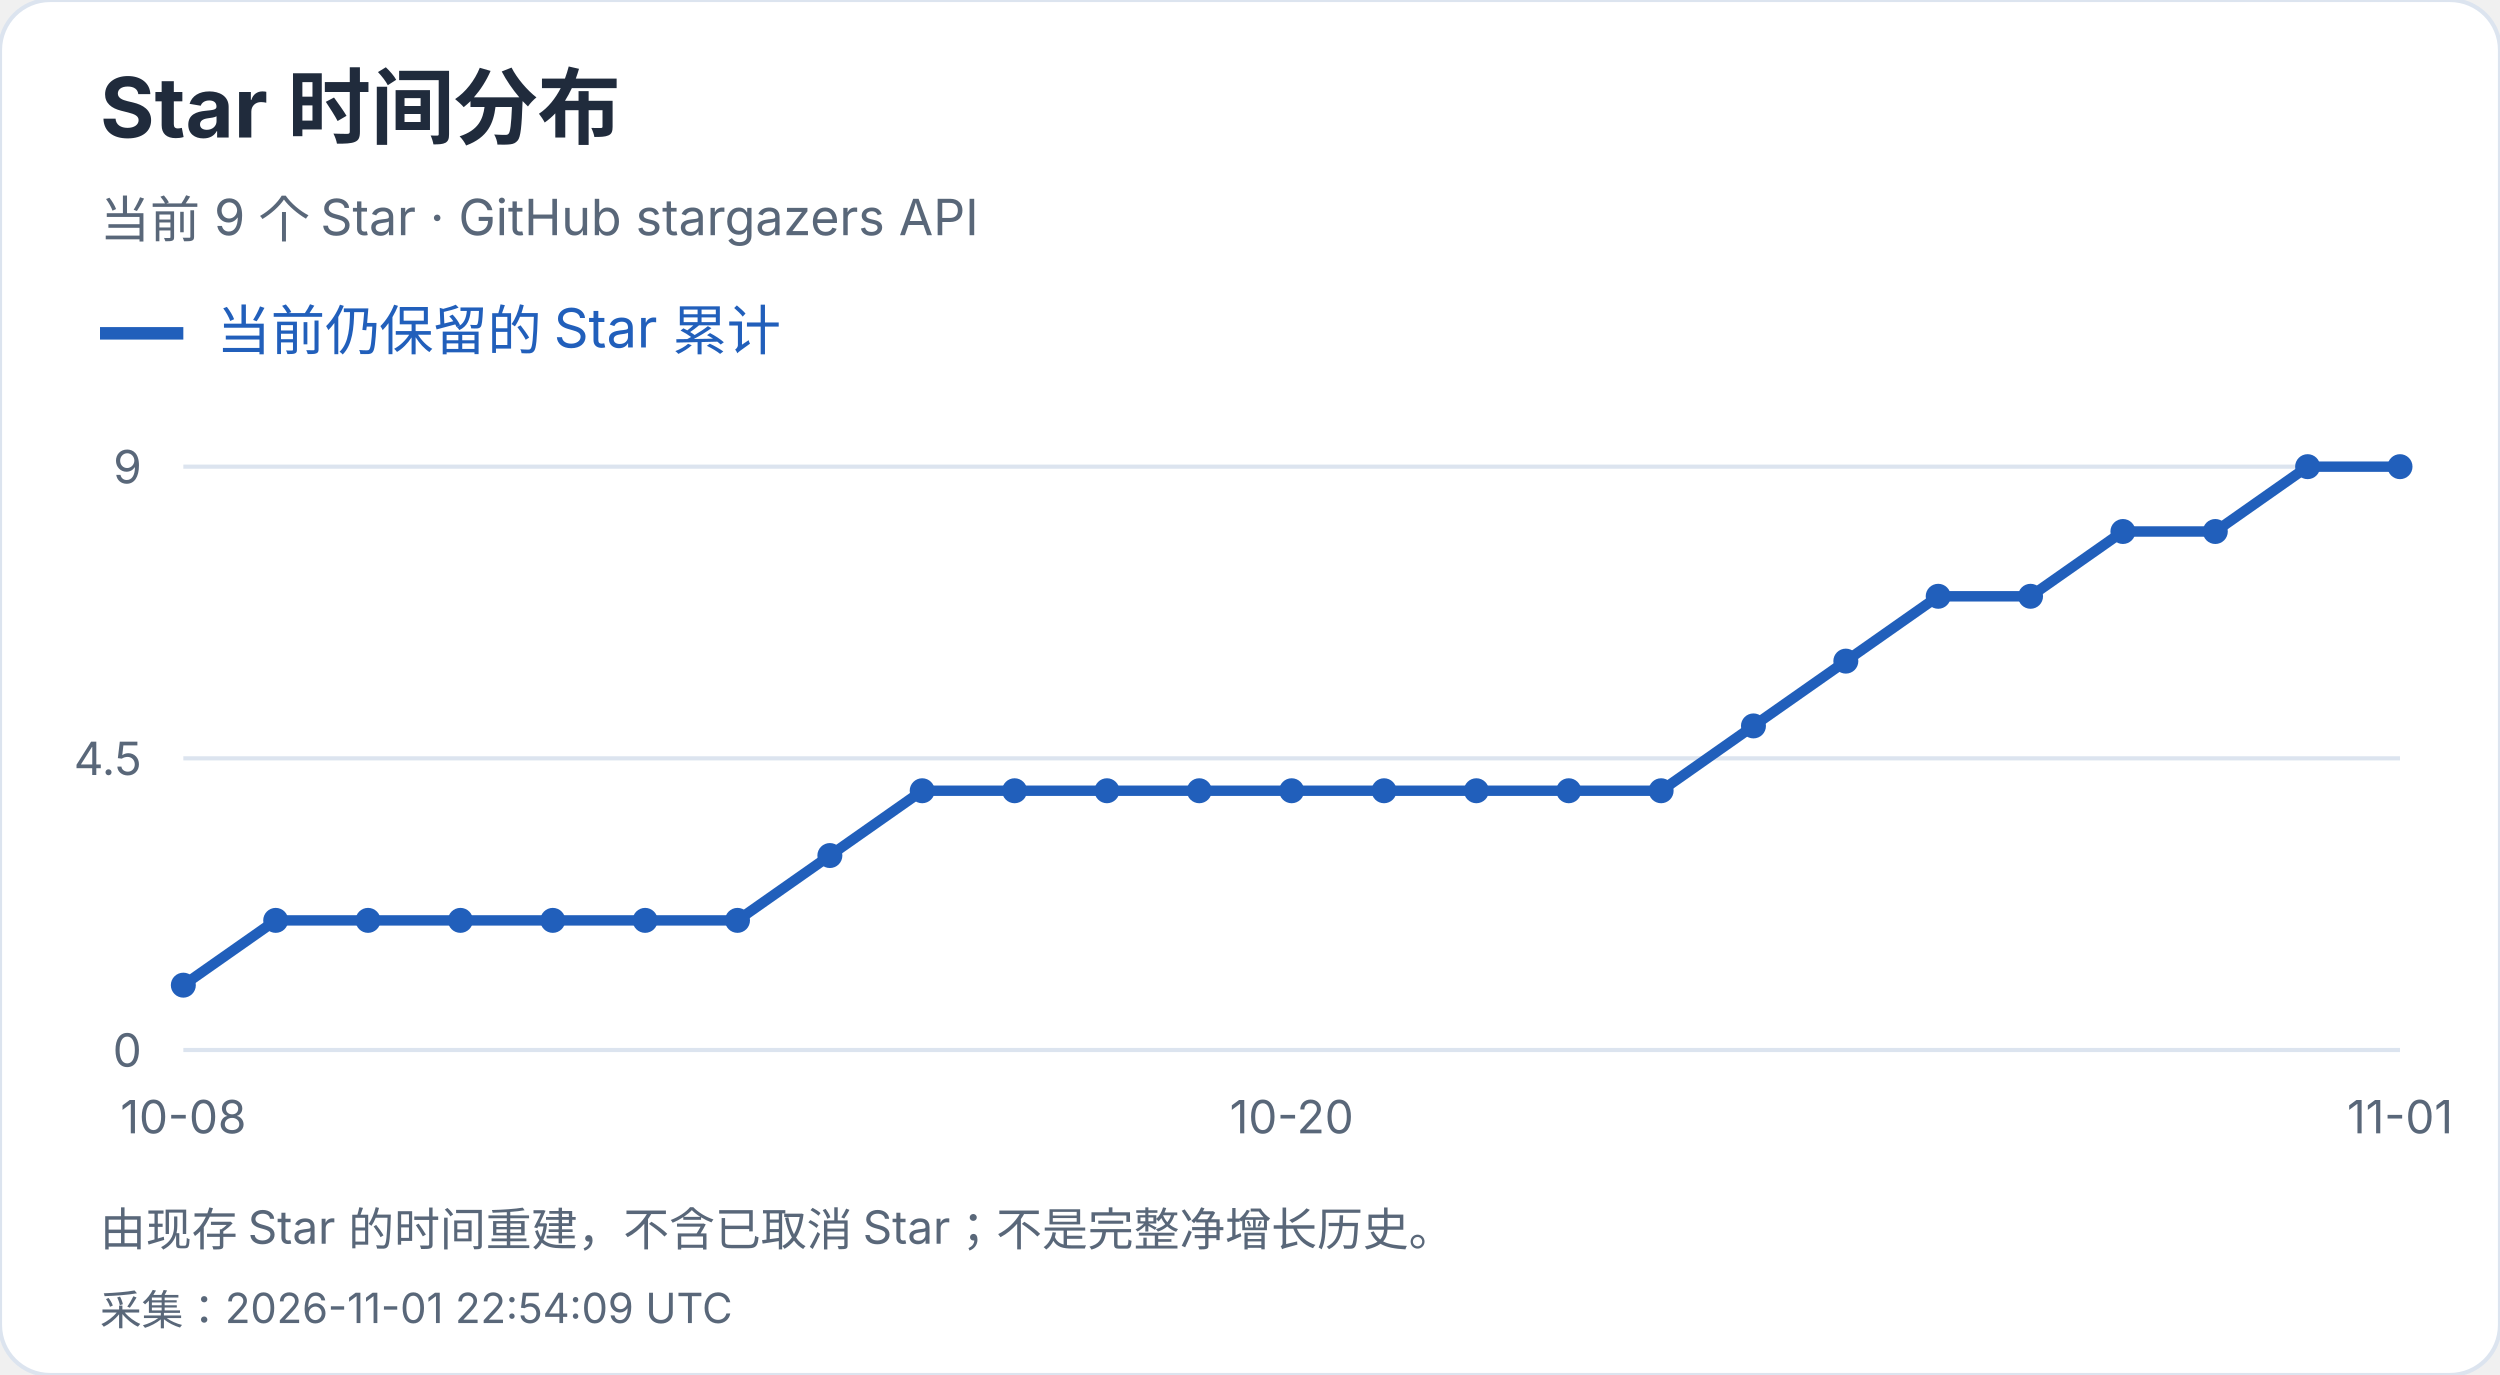
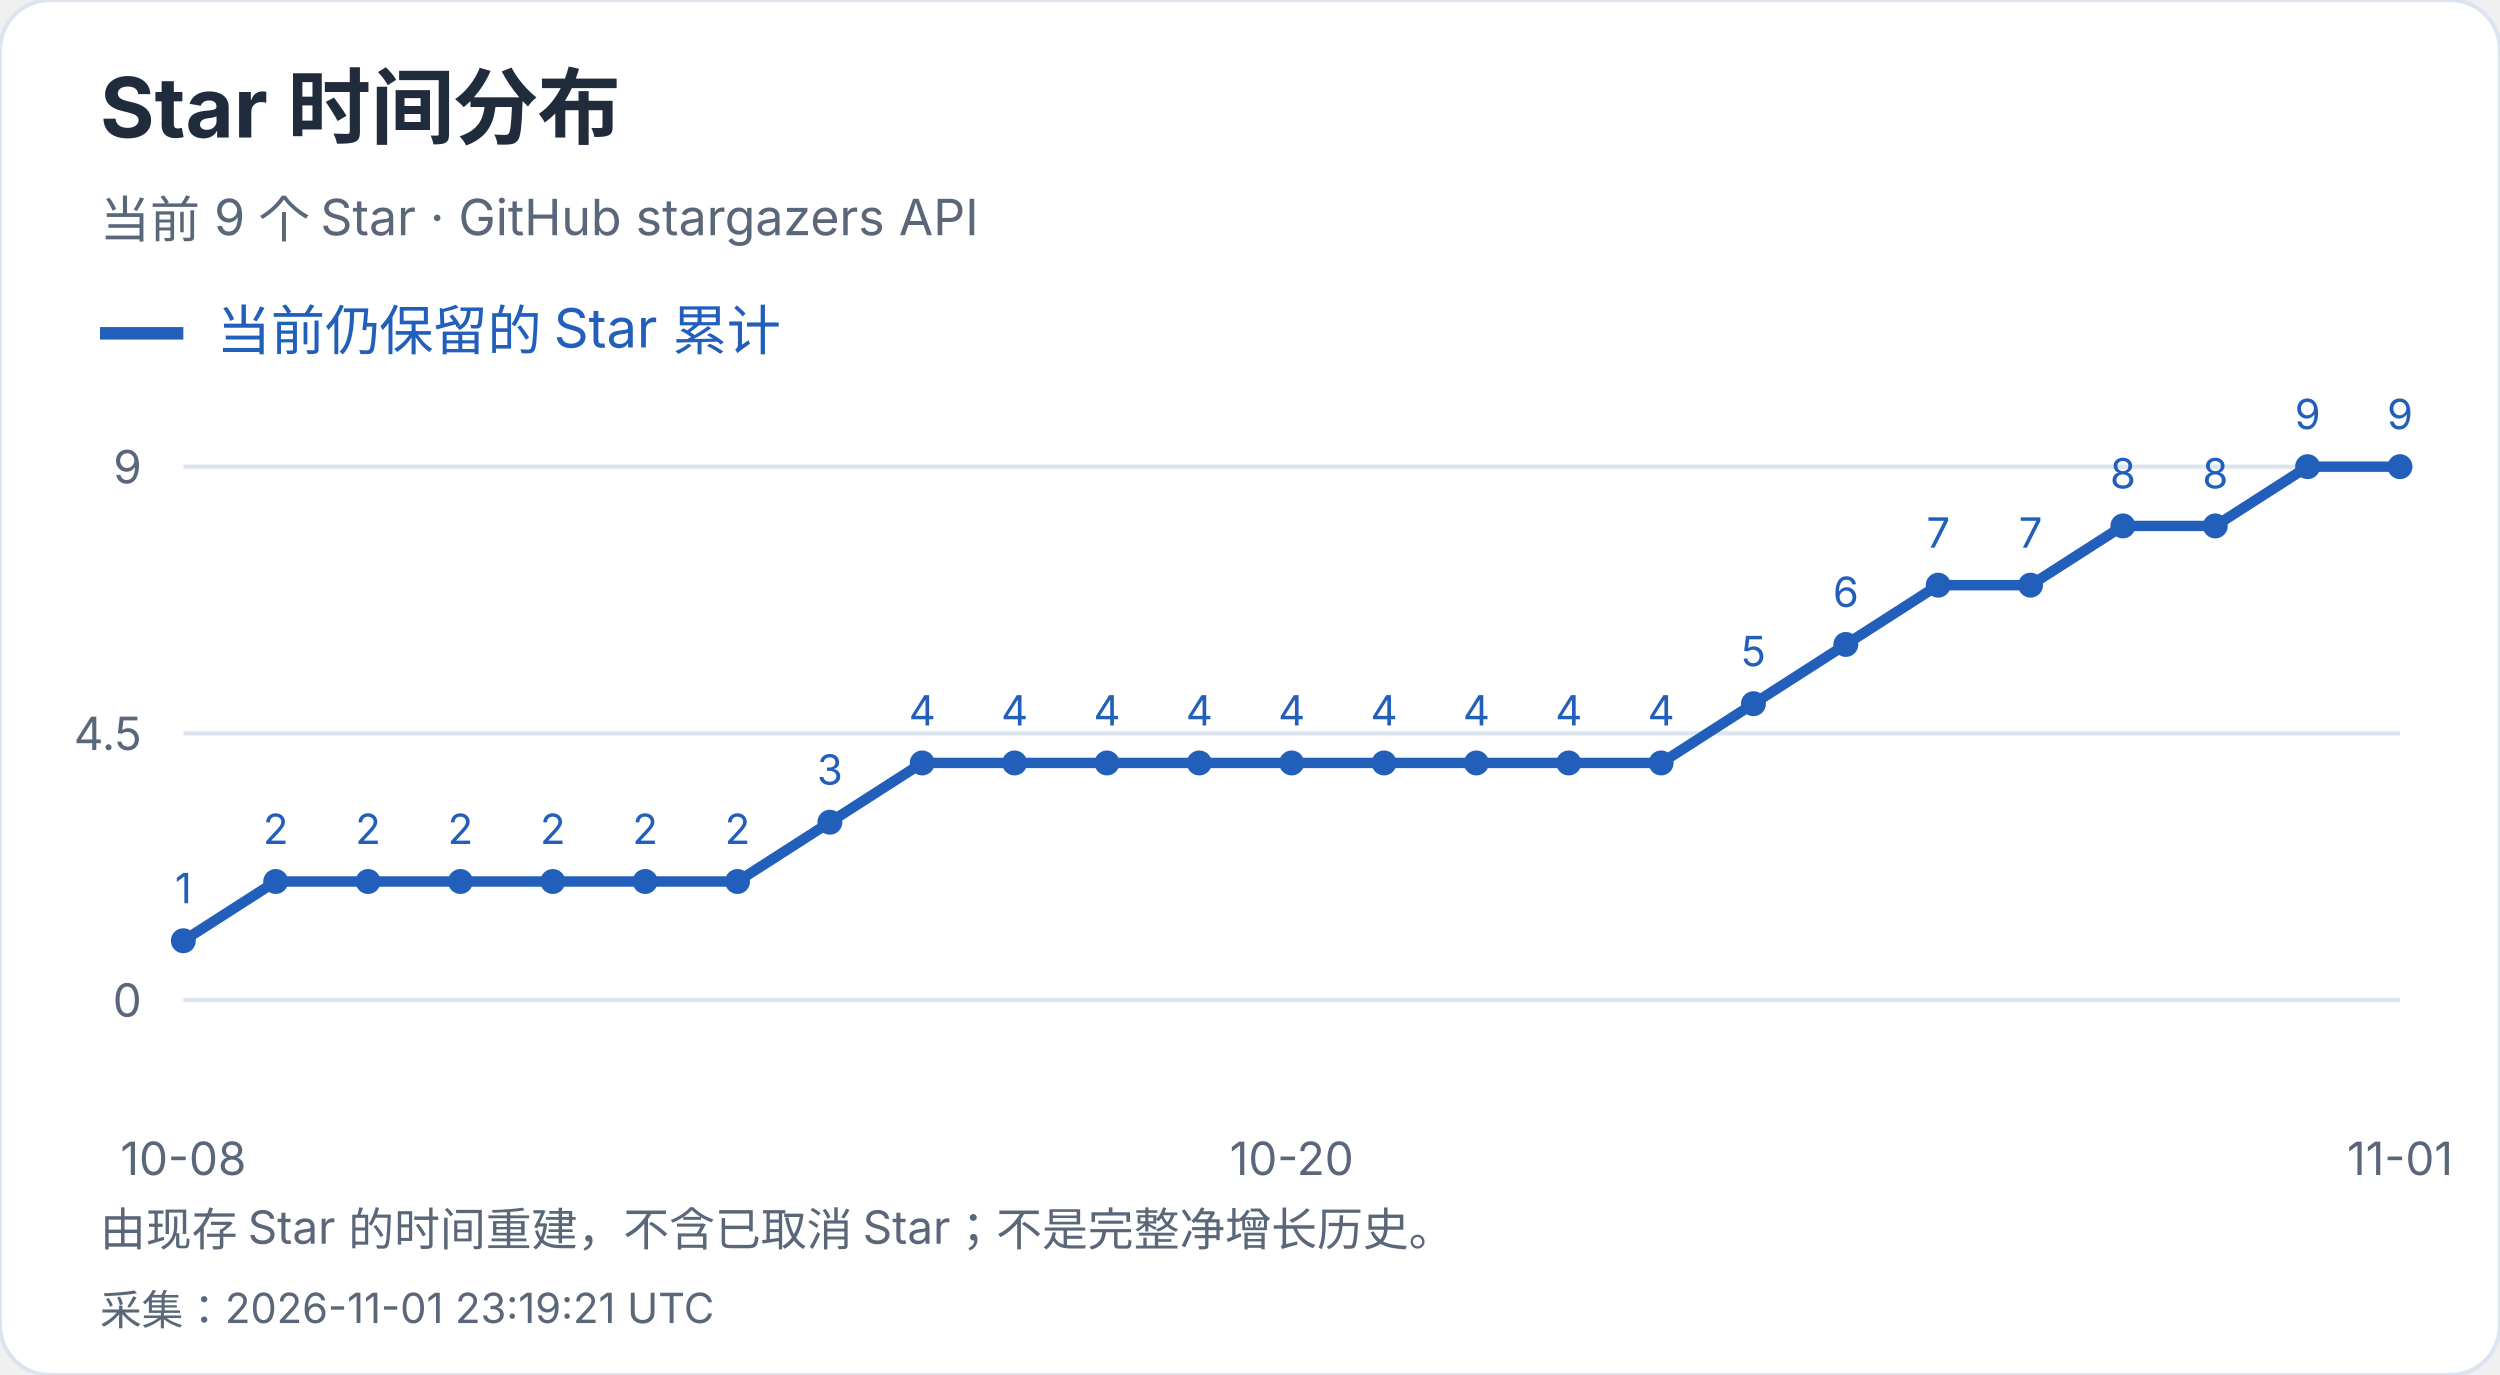
<svg xmlns="http://www.w3.org/2000/svg" width="600" height="330" viewBox="0 0 600 330" role="img" aria-label="Star 时间分布">
  <style>text{font-family:-apple-system,BlinkMacSystemFont,"Segoe UI","PingFang SC","Microsoft YaHei",sans-serif;font-variant-numeric:tabular-nums}</style>
  <rect width="600" height="330" rx="12" fill="white" stroke="#dce4ef" />
  <text x="24" y="33" font-size="20" fill="#202b3c" font-weight="650" text-anchor="start">Star 时间分布</text>
  <text x="24" y="57" font-size="12" fill="#596779" font-weight="400" text-anchor="start">当前 9 个 Star · GitHub stargazers API</text>
  <path d="M24 80h20" stroke="#215fbb" stroke-width="3" />
  <text x="52" y="84" font-size="13" fill="#215fbb" font-weight="400" text-anchor="start">当前仍保留的 Star 累计</text>
-   <path d="M44 252.0H576" stroke="#dce4ef" />
-   <text x="34" y="256.0" font-size="11" fill="#596779" font-weight="400" text-anchor="end">0</text>
-   <path d="M44 182.0H576" stroke="#dce4ef" />
-   <text x="34" y="186.0" font-size="11" fill="#596779" font-weight="400" text-anchor="end">4.5</text>
+   <path d="M44 240.0H576" stroke="#dce4ef" />
+   <text x="34" y="244.0" font-size="11" fill="#596779" font-weight="400" text-anchor="end">0</text>
+   <path d="M44 176.0H576" stroke="#dce4ef" />
+   <text x="34" y="180.0" font-size="11" fill="#596779" font-weight="400" text-anchor="end">4.5</text>
  <path d="M44 112.0H576" stroke="#dce4ef" />
  <text x="34" y="116.0" font-size="11" fill="#596779" font-weight="400" text-anchor="end">9</text>
-   <circle cx="44.00" cy="236.44" r="3" fill="#215fbb" />
-   <circle cx="66.17" cy="220.89" r="3" fill="#215fbb" />
-   <circle cx="88.33" cy="220.89" r="3" fill="#215fbb" />
-   <circle cx="110.50" cy="220.89" r="3" fill="#215fbb" />
-   <circle cx="132.67" cy="220.89" r="3" fill="#215fbb" />
-   <circle cx="154.83" cy="220.89" r="3" fill="#215fbb" />
-   <circle cx="177.00" cy="220.89" r="3" fill="#215fbb" />
-   <circle cx="199.17" cy="205.33" r="3" fill="#215fbb" />
-   <circle cx="221.33" cy="189.78" r="3" fill="#215fbb" />
-   <circle cx="243.50" cy="189.78" r="3" fill="#215fbb" />
-   <circle cx="265.67" cy="189.78" r="3" fill="#215fbb" />
-   <circle cx="287.83" cy="189.78" r="3" fill="#215fbb" />
-   <circle cx="310.00" cy="189.78" r="3" fill="#215fbb" />
-   <circle cx="332.17" cy="189.78" r="3" fill="#215fbb" />
-   <circle cx="354.33" cy="189.78" r="3" fill="#215fbb" />
-   <circle cx="376.50" cy="189.78" r="3" fill="#215fbb" />
-   <circle cx="398.67" cy="189.78" r="3" fill="#215fbb" />
-   <circle cx="420.83" cy="174.22" r="3" fill="#215fbb" />
-   <circle cx="443.00" cy="158.67" r="3" fill="#215fbb" />
-   <circle cx="465.17" cy="143.11" r="3" fill="#215fbb" />
-   <circle cx="487.33" cy="143.11" r="3" fill="#215fbb" />
-   <circle cx="509.50" cy="127.56" r="3" fill="#215fbb" />
-   <circle cx="531.67" cy="127.56" r="3" fill="#215fbb" />
+   <circle cx="44.00" cy="225.78" r="3" fill="#215fbb" />
+   <text x="44.0" y="216.78" font-size="10" fill="#215fbb" font-weight="400" text-anchor="middle">1</text>
+   <circle cx="66.17" cy="211.56" r="3" fill="#215fbb" />
+   <text x="66.17" y="202.56" font-size="10" fill="#215fbb" font-weight="400" text-anchor="middle">2</text>
+   <circle cx="88.33" cy="211.56" r="3" fill="#215fbb" />
+   <text x="88.33" y="202.56" font-size="10" fill="#215fbb" font-weight="400" text-anchor="middle">2</text>
+   <circle cx="110.50" cy="211.56" r="3" fill="#215fbb" />
+   <text x="110.5" y="202.56" font-size="10" fill="#215fbb" font-weight="400" text-anchor="middle">2</text>
+   <circle cx="132.67" cy="211.56" r="3" fill="#215fbb" />
+   <text x="132.67" y="202.56" font-size="10" fill="#215fbb" font-weight="400" text-anchor="middle">2</text>
+   <circle cx="154.83" cy="211.56" r="3" fill="#215fbb" />
+   <text x="154.83" y="202.56" font-size="10" fill="#215fbb" font-weight="400" text-anchor="middle">2</text>
+   <circle cx="177.00" cy="211.56" r="3" fill="#215fbb" />
+   <text x="177.0" y="202.56" font-size="10" fill="#215fbb" font-weight="400" text-anchor="middle">2</text>
+   <circle cx="199.17" cy="197.33" r="3" fill="#215fbb" />
+   <text x="199.17" y="188.33" font-size="10" fill="#215fbb" font-weight="400" text-anchor="middle">3</text>
+   <circle cx="221.33" cy="183.11" r="3" fill="#215fbb" />
+   <text x="221.33" y="174.11" font-size="10" fill="#215fbb" font-weight="400" text-anchor="middle">4</text>
+   <circle cx="243.50" cy="183.11" r="3" fill="#215fbb" />
+   <text x="243.5" y="174.11" font-size="10" fill="#215fbb" font-weight="400" text-anchor="middle">4</text>
+   <circle cx="265.67" cy="183.11" r="3" fill="#215fbb" />
+   <text x="265.67" y="174.11" font-size="10" fill="#215fbb" font-weight="400" text-anchor="middle">4</text>
+   <circle cx="287.83" cy="183.11" r="3" fill="#215fbb" />
+   <text x="287.83" y="174.11" font-size="10" fill="#215fbb" font-weight="400" text-anchor="middle">4</text>
+   <circle cx="310.00" cy="183.11" r="3" fill="#215fbb" />
+   <text x="310.0" y="174.11" font-size="10" fill="#215fbb" font-weight="400" text-anchor="middle">4</text>
+   <circle cx="332.17" cy="183.11" r="3" fill="#215fbb" />
+   <text x="332.17" y="174.11" font-size="10" fill="#215fbb" font-weight="400" text-anchor="middle">4</text>
+   <circle cx="354.33" cy="183.11" r="3" fill="#215fbb" />
+   <text x="354.33" y="174.11" font-size="10" fill="#215fbb" font-weight="400" text-anchor="middle">4</text>
+   <circle cx="376.50" cy="183.11" r="3" fill="#215fbb" />
+   <text x="376.5" y="174.11" font-size="10" fill="#215fbb" font-weight="400" text-anchor="middle">4</text>
+   <circle cx="398.67" cy="183.11" r="3" fill="#215fbb" />
+   <text x="398.67" y="174.11" font-size="10" fill="#215fbb" font-weight="400" text-anchor="middle">4</text>
+   <circle cx="420.83" cy="168.89" r="3" fill="#215fbb" />
+   <text x="420.83" y="159.89" font-size="10" fill="#215fbb" font-weight="400" text-anchor="middle">5</text>
+   <circle cx="443.00" cy="154.67" r="3" fill="#215fbb" />
+   <text x="443.0" y="145.67" font-size="10" fill="#215fbb" font-weight="400" text-anchor="middle">6</text>
+   <circle cx="465.17" cy="140.44" r="3" fill="#215fbb" />
+   <text x="465.17" y="131.44" font-size="10" fill="#215fbb" font-weight="400" text-anchor="middle">7</text>
+   <circle cx="487.33" cy="140.44" r="3" fill="#215fbb" />
+   <text x="487.33" y="131.44" font-size="10" fill="#215fbb" font-weight="400" text-anchor="middle">7</text>
+   <circle cx="509.50" cy="126.22" r="3" fill="#215fbb" />
+   <text x="509.5" y="117.22" font-size="10" fill="#215fbb" font-weight="400" text-anchor="middle">8</text>
+   <circle cx="531.67" cy="126.22" r="3" fill="#215fbb" />
+   <text x="531.67" y="117.22" font-size="10" fill="#215fbb" font-weight="400" text-anchor="middle">8</text>
  <circle cx="553.83" cy="112.00" r="3" fill="#215fbb" />
+   <text x="553.83" y="103.0" font-size="10" fill="#215fbb" font-weight="400" text-anchor="middle">9</text>
  <circle cx="576.00" cy="112.00" r="3" fill="#215fbb" />
-   <polyline points="44.00,236.44 66.17,220.89 88.33,220.89 110.50,220.89 132.67,220.89 154.83,220.89 177.00,220.89 199.17,205.33 221.33,189.78 243.50,189.78 265.67,189.78 287.83,189.78 310.00,189.78 332.17,189.78 354.33,189.78 376.50,189.78 398.67,189.78 420.83,174.22 443.00,158.67 465.17,143.11 487.33,143.11 509.50,127.56 531.67,127.56 553.83,112.00 576.00,112.00" fill="none" stroke="#215fbb" stroke-width="2.5" />
-   <text x="44.0" y="272" font-size="11" fill="#596779" font-weight="400" text-anchor="middle">10-08</text>
-   <text x="310.0" y="272" font-size="11" fill="#596779" font-weight="400" text-anchor="middle">10-20</text>
-   <text x="576.0" y="272" font-size="11" fill="#596779" font-weight="400" text-anchor="middle">11-01</text>
+   <text x="576.0" y="103.0" font-size="10" fill="#215fbb" font-weight="400" text-anchor="middle">9</text>
+   <polyline points="44.00,225.78 66.17,211.56 88.33,211.56 110.50,211.56 132.67,211.56 154.83,211.56 177.00,211.56 199.17,197.33 221.33,183.11 243.50,183.11 265.67,183.11 287.83,183.11 310.00,183.11 332.17,183.11 354.33,183.11 376.50,183.11 398.67,183.11 420.83,168.89 443.00,154.67 465.17,140.44 487.33,140.44 509.50,126.22 531.67,126.22 553.83,112.00 576.00,112.00" fill="none" stroke="#215fbb" stroke-width="2.5" />
+   <text x="44.0" y="282" font-size="11" fill="#596779" font-weight="400" text-anchor="middle">10-08</text>
+   <text x="310.0" y="282" font-size="11" fill="#596779" font-weight="400" text-anchor="middle">10-20</text>
+   <text x="576.0" y="282" font-size="11" fill="#596779" font-weight="400" text-anchor="middle">11-01</text>
  <text x="24" y="299" font-size="11" fill="#596779" font-weight="400" text-anchor="start">由现存 Star 的时间重建，不含已取消 Star；不是完整净增长历史。</text>
-   <text x="24" y="318" font-size="10" fill="#596779" font-weight="400" text-anchor="start">采集：2026-11-01 22:54:09 UTC</text>
+   <text x="24" y="318" font-size="10" fill="#596779" font-weight="400" text-anchor="start">采集：2026-11-01 23:19:21 UTC</text>
</svg>
